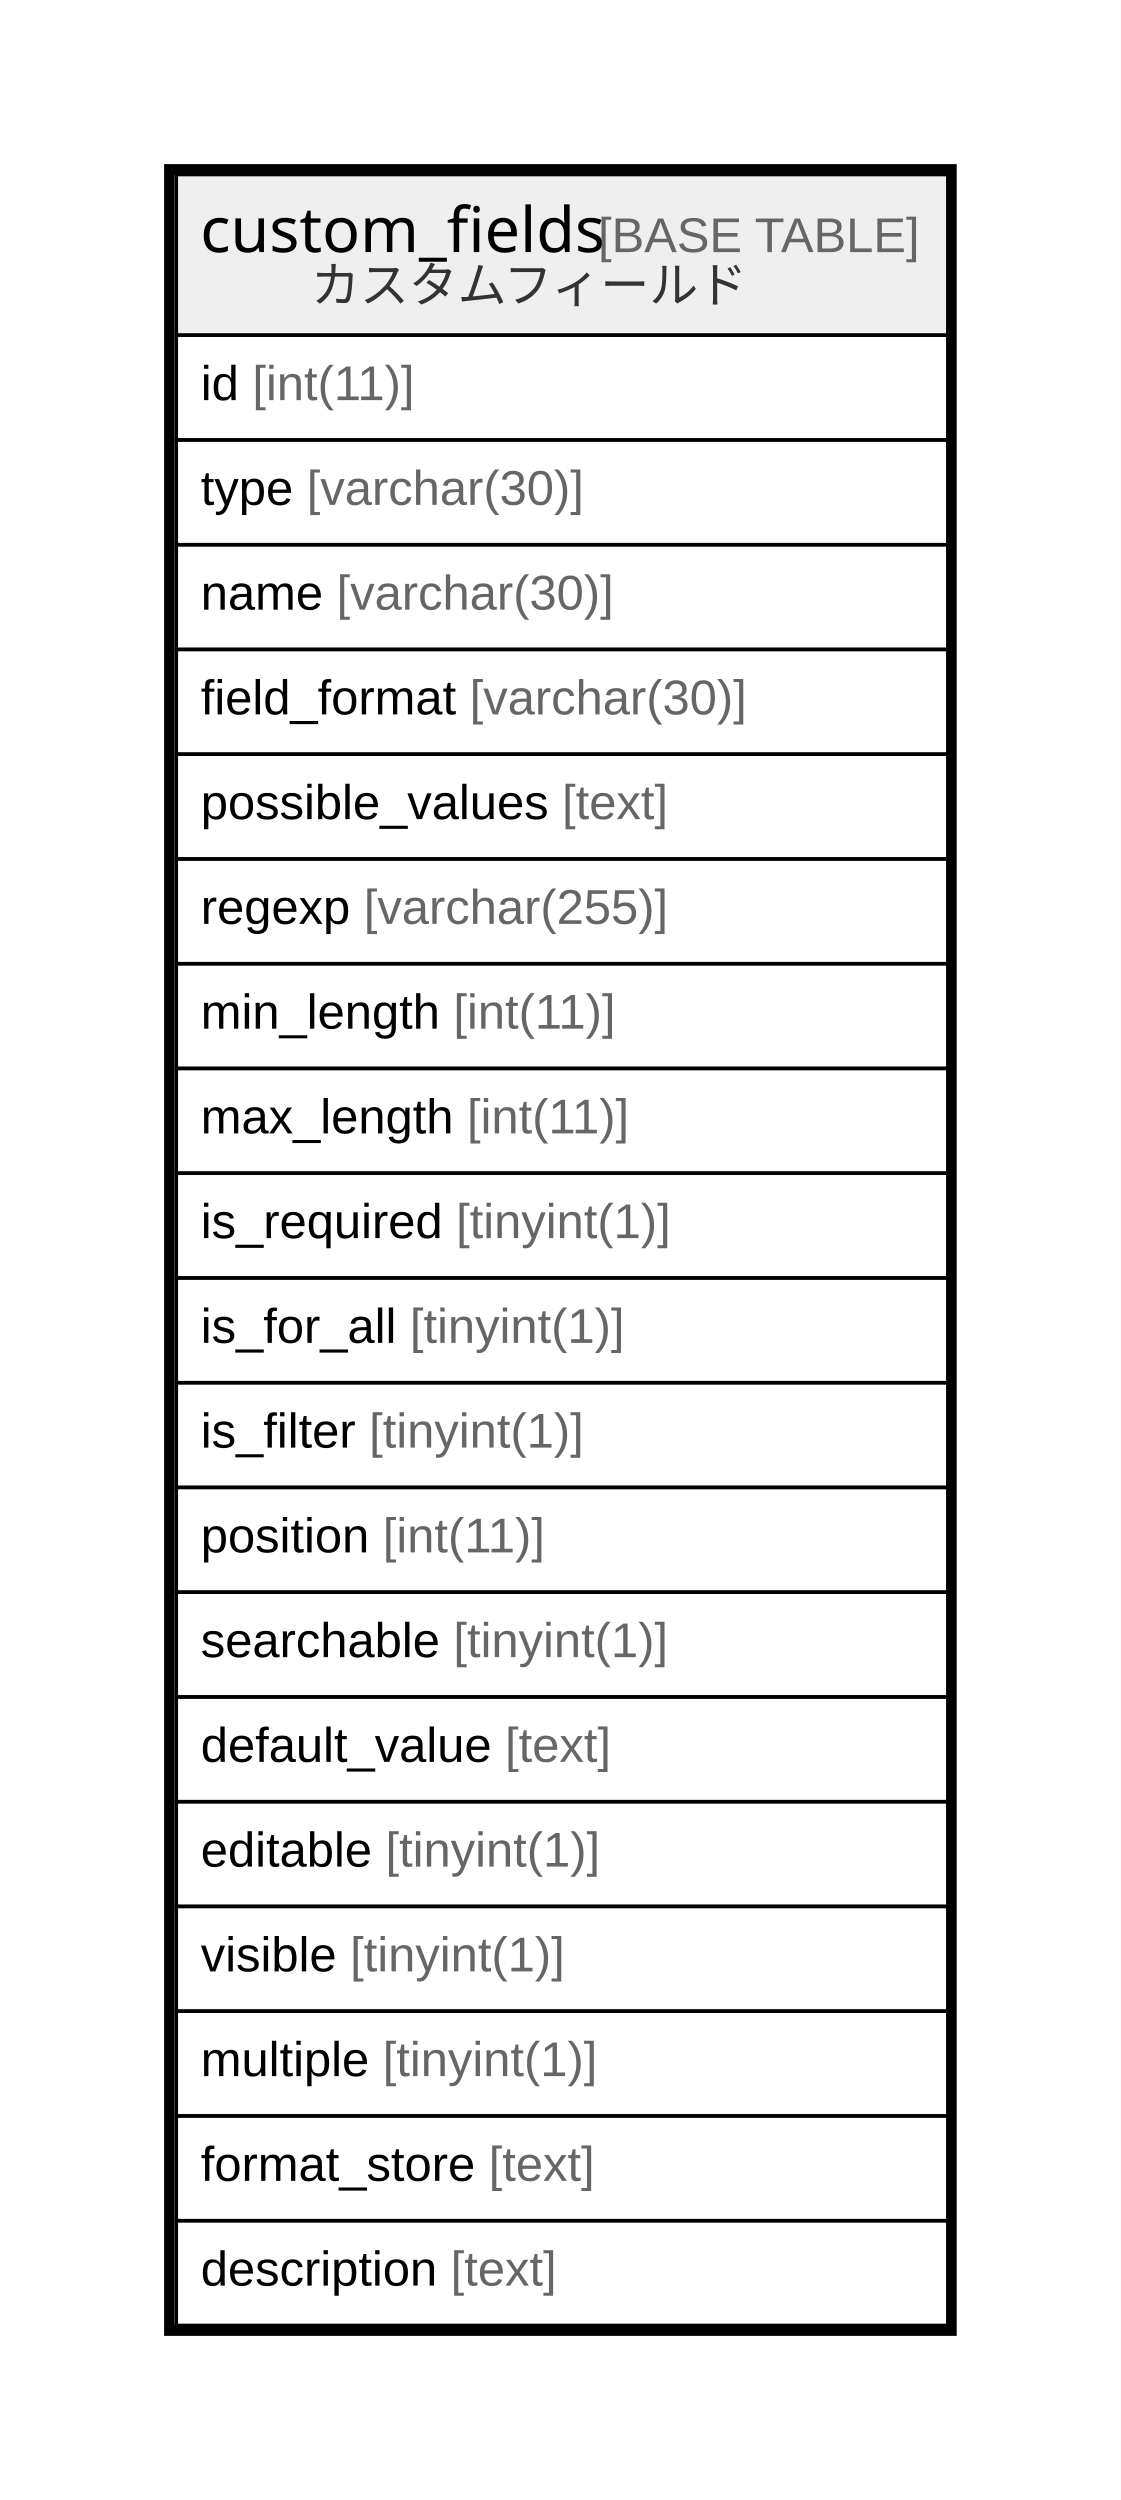
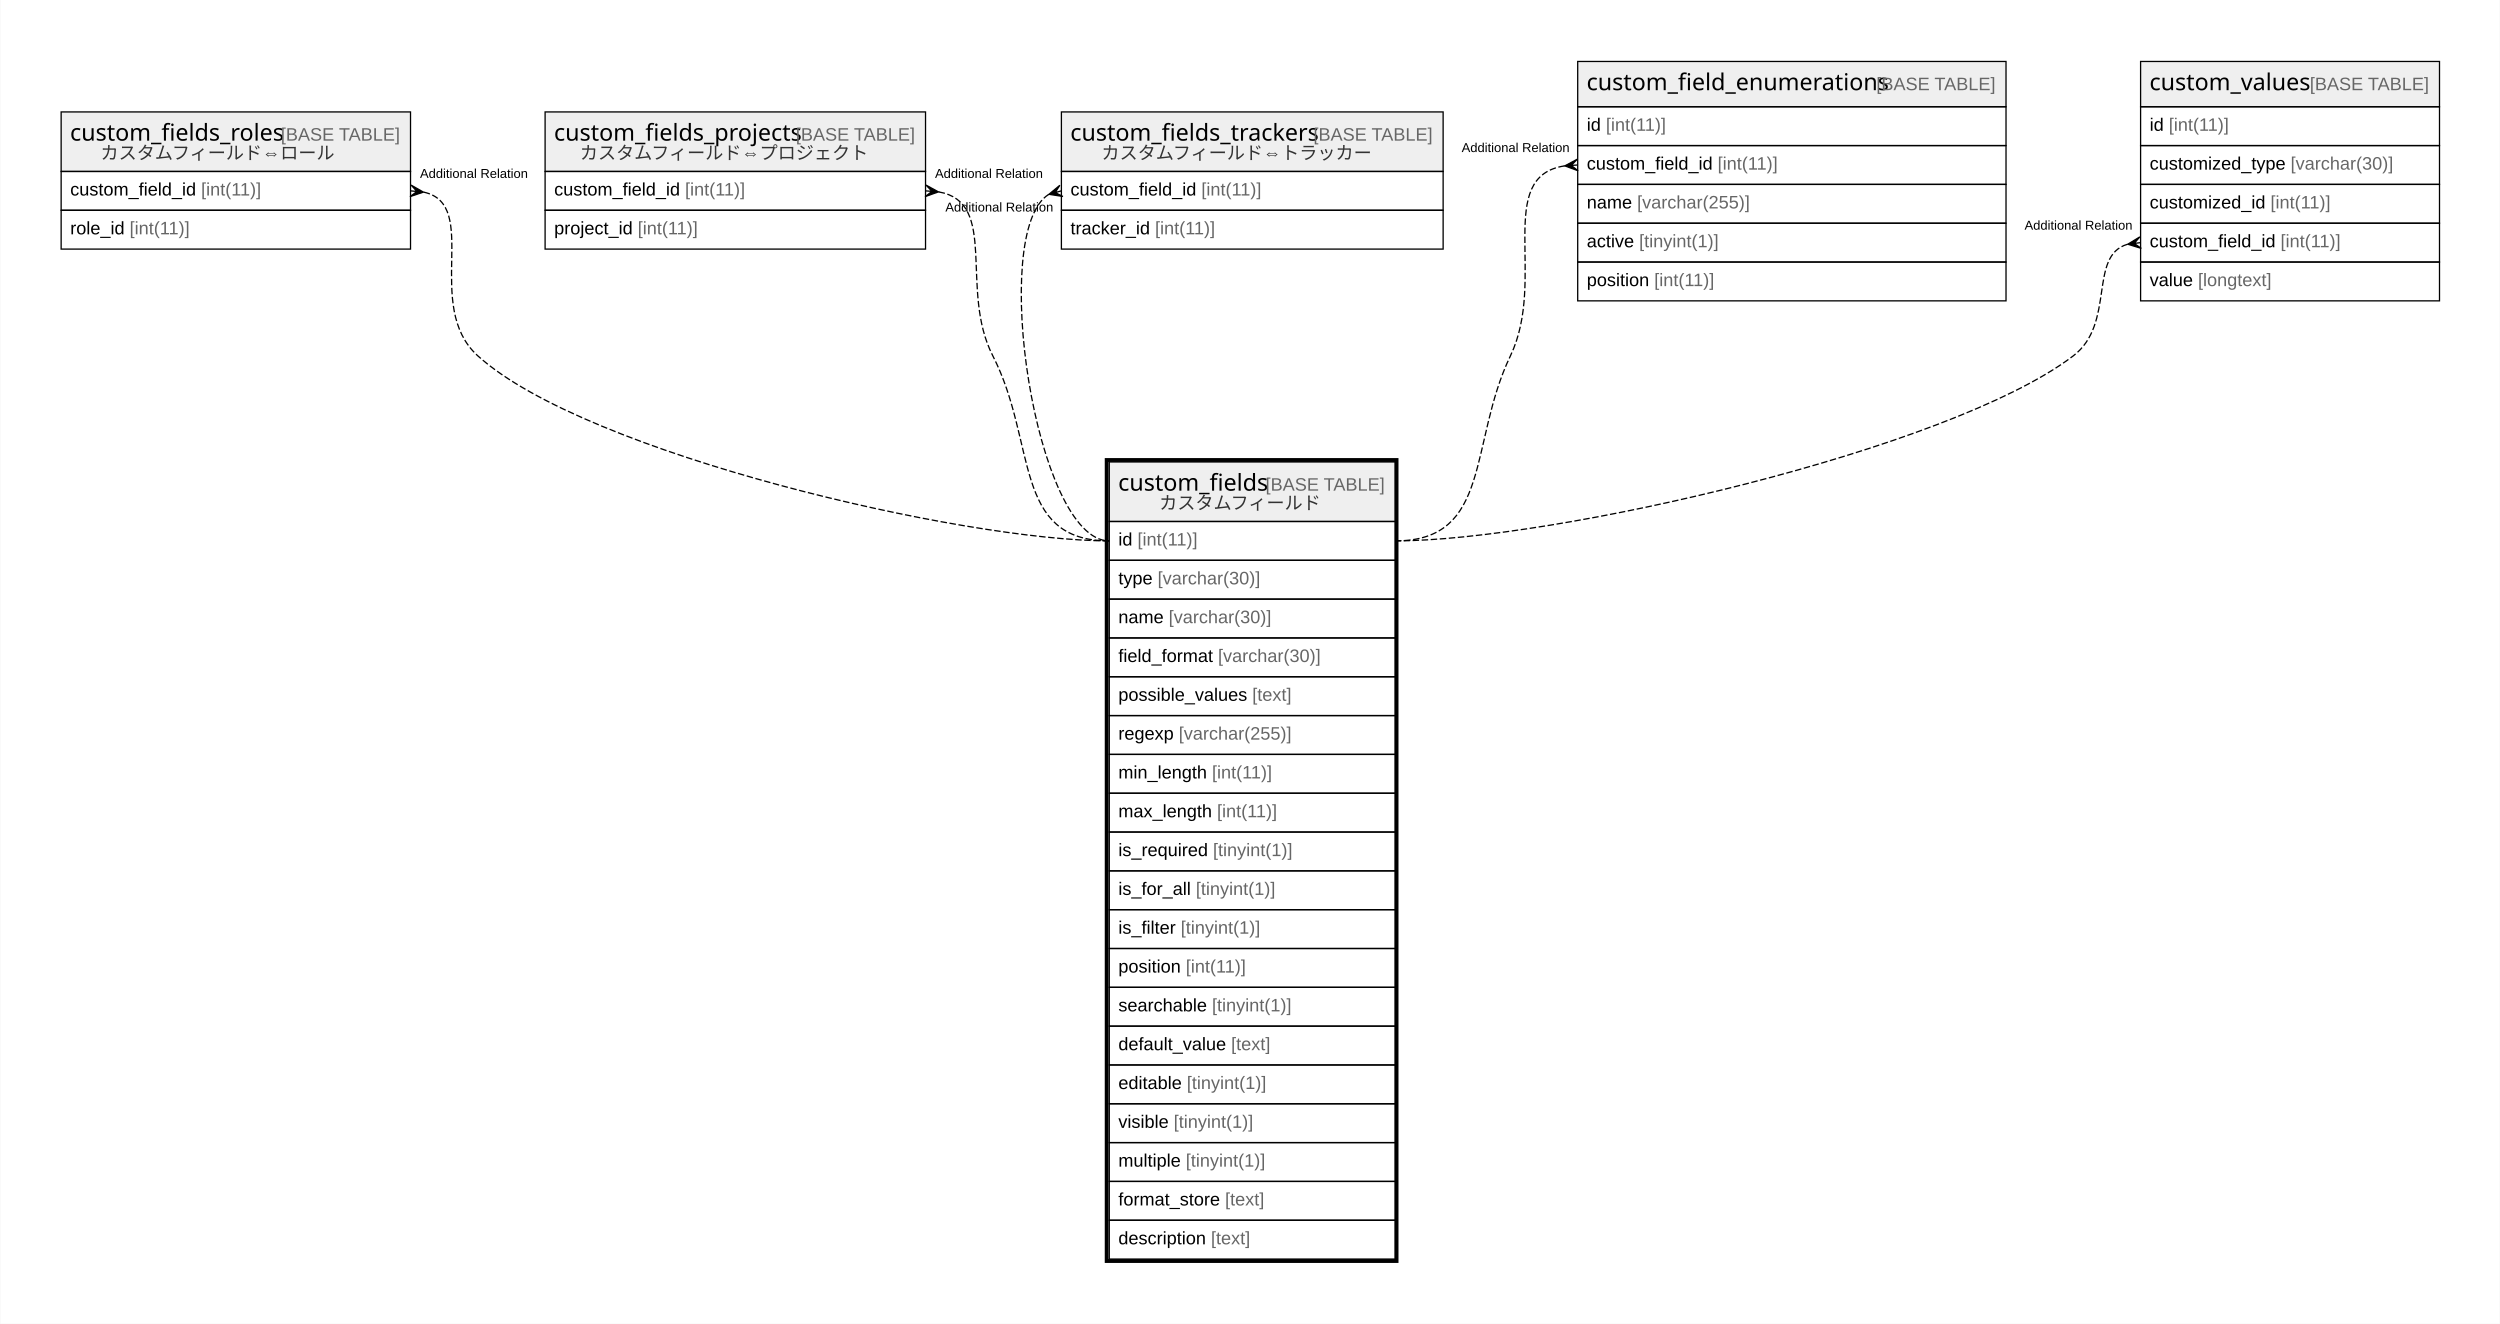
- <svg xmlns="http://www.w3.org/2000/svg" width="321pt" height="716pt" viewBox="0.00 0.00 321.00 716.00">
-   <g id="graph0" class="graph" transform="scale(1 1) rotate(0) translate(4 712)">
-     <polygon fill="#ffffff" stroke="transparent" points="-4,4 -4,-712 317,-712 317,4 -4,4" />
+ <svg xmlns="http://www.w3.org/2000/svg" width="1932pt" height="1023pt" viewBox="0.00 0.00 1931.50 1023.00">
+   <g id="graph0" class="graph" transform="scale(1 1) rotate(0) translate(4 1019)">
+     <polygon fill="#ffffff" stroke="transparent" points="-4,4 -4,-1019 1927.5,-1019 1927.5,4 -4,4" />
    <g id="node1" class="node">
-       <polygon fill="#efefef" stroke="transparent" points="46.5,-616 46.5,-662 267.5,-662 267.5,-616 46.5,-616" />
-       <polygon fill="none" stroke="#000000" points="46.5,-616 46.5,-662 267.5,-662 267.5,-616 46.5,-616" />
-       <text text-anchor="start" x="53.365" y="-639.8" font-family="Arial Bold" font-size="18.00" fill="#000000">custom_fields</text>
-       <text text-anchor="start" x="163.381" y="-639.8" font-family="Arial" font-size="14.00" fill="#000000"> </text>
-       <text text-anchor="start" x="167.272" y="-639.8" font-family="Arial" font-size="14.00" fill="#666666">[BASE TABLE]</text>
-       <text text-anchor="start" x="85.072" y="-625.4" font-family="Arial" font-size="14.00" fill="#333333">カスタムフィールド</text>
-       <polygon fill="none" stroke="#000000" points="46.5,-586 46.5,-616 267.5,-616 267.5,-586 46.5,-586" />
-       <text text-anchor="start" x="53.5" y="-597.4" font-family="Arial" font-size="14.00" fill="#000000">id </text>
-       <text text-anchor="start" x="68.28" y="-597.4" font-family="Arial" font-size="14.00" fill="#666666">[int(11)]</text>
-       <polygon fill="none" stroke="#000000" points="46.5,-556 46.5,-586 267.5,-586 267.5,-556 46.5,-556" />
-       <text text-anchor="start" x="53.5" y="-567.4" font-family="Arial" font-size="14.00" fill="#000000">type </text>
-       <text text-anchor="start" x="83.846" y="-567.4" font-family="Arial" font-size="14.00" fill="#666666">[varchar(30)]</text>
-       <polygon fill="none" stroke="#000000" points="46.5,-526 46.5,-556 267.5,-556 267.5,-526 46.5,-526" />
-       <text text-anchor="start" x="53.5" y="-537.4" font-family="Arial" font-size="14.00" fill="#000000">name </text>
-       <text text-anchor="start" x="92.399" y="-537.4" font-family="Arial" font-size="14.00" fill="#666666">[varchar(30)]</text>
-       <polygon fill="none" stroke="#000000" points="46.5,-496 46.5,-526 267.5,-526 267.5,-496 46.5,-496" />
-       <text text-anchor="start" x="53.5" y="-507.4" font-family="Arial" font-size="14.00" fill="#000000">field_format </text>
-       <text text-anchor="start" x="130.51" y="-507.4" font-family="Arial" font-size="14.00" fill="#666666">[varchar(30)]</text>
-       <polygon fill="none" stroke="#000000" points="46.5,-466 46.5,-496 267.5,-496 267.5,-466 46.5,-466" />
-       <text text-anchor="start" x="53.5" y="-477.4" font-family="Arial" font-size="14.00" fill="#000000">possible_values </text>
-       <text text-anchor="start" x="156.971" y="-477.4" font-family="Arial" font-size="14.00" fill="#666666">[text]</text>
-       <polygon fill="none" stroke="#000000" points="46.5,-436 46.5,-466 267.5,-466 267.5,-436 46.5,-436" />
-       <text text-anchor="start" x="53.5" y="-447.4" font-family="Arial" font-size="14.00" fill="#000000">regexp </text>
-       <text text-anchor="start" x="100.182" y="-447.4" font-family="Arial" font-size="14.00" fill="#666666">[varchar(255)]</text>
-       <polygon fill="none" stroke="#000000" points="46.5,-406 46.5,-436 267.5,-436 267.5,-406 46.5,-406" />
-       <text text-anchor="start" x="53.5" y="-417.4" font-family="Arial" font-size="14.00" fill="#000000">min_length </text>
-       <text text-anchor="start" x="125.851" y="-417.4" font-family="Arial" font-size="14.00" fill="#666666">[int(11)]</text>
-       <polygon fill="none" stroke="#000000" points="46.5,-376 46.5,-406 267.5,-406 267.5,-376 46.5,-376" />
-       <text text-anchor="start" x="53.5" y="-387.4" font-family="Arial" font-size="14.00" fill="#000000">max_length </text>
-       <text text-anchor="start" x="129.744" y="-387.4" font-family="Arial" font-size="14.00" fill="#666666">[int(11)]</text>
-       <polygon fill="none" stroke="#000000" points="46.5,-346 46.5,-376 267.5,-376 267.5,-346 46.5,-346" />
-       <text text-anchor="start" x="53.5" y="-357.4" font-family="Arial" font-size="14.00" fill="#000000">is_required </text>
-       <text text-anchor="start" x="126.621" y="-357.4" font-family="Arial" font-size="14.00" fill="#666666">[tinyint(1)]</text>
-       <polygon fill="none" stroke="#000000" points="46.5,-316 46.5,-346 267.5,-346 267.5,-316 46.5,-316" />
-       <text text-anchor="start" x="53.5" y="-327.4" font-family="Arial" font-size="14.00" fill="#000000">is_for_all </text>
-       <text text-anchor="start" x="113.392" y="-327.4" font-family="Arial" font-size="14.00" fill="#666666">[tinyint(1)]</text>
-       <polygon fill="none" stroke="#000000" points="46.5,-286 46.5,-316 267.5,-316 267.5,-286 46.5,-286" />
-       <text text-anchor="start" x="53.5" y="-297.4" font-family="Arial" font-size="14.00" fill="#000000">is_filter </text>
-       <text text-anchor="start" x="101.717" y="-297.4" font-family="Arial" font-size="14.00" fill="#666666">[tinyint(1)]</text>
-       <polygon fill="none" stroke="#000000" points="46.5,-256 46.5,-286 267.5,-286 267.5,-256 46.5,-256" />
-       <text text-anchor="start" x="53.5" y="-267.4" font-family="Arial" font-size="14.00" fill="#000000">position </text>
-       <text text-anchor="start" x="105.625" y="-267.4" font-family="Arial" font-size="14.00" fill="#666666">[int(11)]</text>
-       <polygon fill="none" stroke="#000000" points="46.5,-226 46.5,-256 267.5,-256 267.5,-226 46.5,-226" />
-       <text text-anchor="start" x="53.5" y="-237.4" font-family="Arial" font-size="14.00" fill="#000000">searchable </text>
-       <text text-anchor="start" x="125.853" y="-237.4" font-family="Arial" font-size="14.00" fill="#666666">[tinyint(1)]</text>
-       <polygon fill="none" stroke="#000000" points="46.5,-196 46.5,-226 267.5,-226 267.5,-196 46.5,-196" />
-       <text text-anchor="start" x="53.5" y="-207.4" font-family="Arial" font-size="14.00" fill="#000000">default_value </text>
-       <text text-anchor="start" x="140.646" y="-207.4" font-family="Arial" font-size="14.00" fill="#666666">[text]</text>
-       <polygon fill="none" stroke="#000000" points="46.5,-166 46.5,-196 267.5,-196 267.5,-166 46.5,-166" />
-       <text text-anchor="start" x="53.5" y="-177.4" font-family="Arial" font-size="14.00" fill="#000000">editable </text>
-       <text text-anchor="start" x="106.407" y="-177.4" font-family="Arial" font-size="14.00" fill="#666666">[tinyint(1)]</text>
-       <polygon fill="none" stroke="#000000" points="46.5,-136 46.5,-166 267.5,-166 267.5,-136 46.5,-136" />
-       <text text-anchor="start" x="53.5" y="-147.4" font-family="Arial" font-size="14.00" fill="#000000">visible </text>
-       <text text-anchor="start" x="96.276" y="-147.4" font-family="Arial" font-size="14.00" fill="#666666">[tinyint(1)]</text>
-       <polygon fill="none" stroke="#000000" points="46.5,-106 46.5,-136 267.5,-136 267.5,-106 46.5,-106" />
-       <text text-anchor="start" x="53.5" y="-117.4" font-family="Arial" font-size="14.00" fill="#000000">multiple </text>
-       <text text-anchor="start" x="105.609" y="-117.4" font-family="Arial" font-size="14.00" fill="#666666">[tinyint(1)]</text>
-       <polygon fill="none" stroke="#000000" points="46.5,-76 46.5,-106 267.5,-106 267.5,-76 46.5,-76" />
-       <text text-anchor="start" x="53.5" y="-87.4" font-family="Arial" font-size="14.00" fill="#000000">format_store </text>
-       <text text-anchor="start" x="135.957" y="-87.4" font-family="Arial" font-size="14.00" fill="#666666">[text]</text>
-       <polygon fill="none" stroke="#000000" points="46.5,-46 46.5,-76 267.5,-76 267.5,-46 46.5,-46" />
-       <text text-anchor="start" x="53.5" y="-57.4" font-family="Arial" font-size="14.00" fill="#000000">description </text>
-       <text text-anchor="start" x="125.068" y="-57.4" font-family="Arial" font-size="14.00" fill="#666666">[text]</text>
-       <polygon fill="none" stroke="#000000" stroke-width="3" points="44.5,-44.5 44.5,-663.5 268.5,-663.5 268.5,-44.5 44.5,-44.5" />
+       <polygon fill="#efefef" stroke="transparent" points="853,-616 853,-662 1074,-662 1074,-616 853,-616" />
+       <polygon fill="none" stroke="#000000" points="853,-616 853,-662 1074,-662 1074,-616 853,-616" />
+       <text text-anchor="start" x="859.865" y="-639.8" font-family="Arial Bold" font-size="18.00" fill="#000000">custom_fields</text>
+       <text text-anchor="start" x="969.881" y="-639.8" font-family="Arial" font-size="14.00" fill="#000000"> </text>
+       <text text-anchor="start" x="973.772" y="-639.8" font-family="Arial" font-size="14.00" fill="#666666">[BASE TABLE]</text>
+       <text text-anchor="start" x="891.572" y="-625.4" font-family="Arial" font-size="14.00" fill="#333333">カスタムフィールド</text>
+       <polygon fill="none" stroke="#000000" points="853,-586 853,-616 1074,-616 1074,-586 853,-586" />
+       <text text-anchor="start" x="860" y="-597.4" font-family="Arial" font-size="14.00" fill="#000000">id </text>
+       <text text-anchor="start" x="874.78" y="-597.4" font-family="Arial" font-size="14.00" fill="#666666">[int(11)]</text>
+       <polygon fill="none" stroke="#000000" points="853,-556 853,-586 1074,-586 1074,-556 853,-556" />
+       <text text-anchor="start" x="860" y="-567.4" font-family="Arial" font-size="14.00" fill="#000000">type </text>
+       <text text-anchor="start" x="890.346" y="-567.4" font-family="Arial" font-size="14.00" fill="#666666">[varchar(30)]</text>
+       <polygon fill="none" stroke="#000000" points="853,-526 853,-556 1074,-556 1074,-526 853,-526" />
+       <text text-anchor="start" x="860" y="-537.4" font-family="Arial" font-size="14.00" fill="#000000">name </text>
+       <text text-anchor="start" x="898.899" y="-537.4" font-family="Arial" font-size="14.00" fill="#666666">[varchar(30)]</text>
+       <polygon fill="none" stroke="#000000" points="853,-496 853,-526 1074,-526 1074,-496 853,-496" />
+       <text text-anchor="start" x="860" y="-507.4" font-family="Arial" font-size="14.00" fill="#000000">field_format </text>
+       <text text-anchor="start" x="937.01" y="-507.4" font-family="Arial" font-size="14.00" fill="#666666">[varchar(30)]</text>
+       <polygon fill="none" stroke="#000000" points="853,-466 853,-496 1074,-496 1074,-466 853,-466" />
+       <text text-anchor="start" x="860" y="-477.4" font-family="Arial" font-size="14.00" fill="#000000">possible_values </text>
+       <text text-anchor="start" x="963.471" y="-477.4" font-family="Arial" font-size="14.00" fill="#666666">[text]</text>
+       <polygon fill="none" stroke="#000000" points="853,-436 853,-466 1074,-466 1074,-436 853,-436" />
+       <text text-anchor="start" x="860" y="-447.4" font-family="Arial" font-size="14.00" fill="#000000">regexp </text>
+       <text text-anchor="start" x="906.682" y="-447.4" font-family="Arial" font-size="14.00" fill="#666666">[varchar(255)]</text>
+       <polygon fill="none" stroke="#000000" points="853,-406 853,-436 1074,-436 1074,-406 853,-406" />
+       <text text-anchor="start" x="860" y="-417.4" font-family="Arial" font-size="14.00" fill="#000000">min_length </text>
+       <text text-anchor="start" x="932.351" y="-417.4" font-family="Arial" font-size="14.00" fill="#666666">[int(11)]</text>
+       <polygon fill="none" stroke="#000000" points="853,-376 853,-406 1074,-406 1074,-376 853,-376" />
+       <text text-anchor="start" x="860" y="-387.4" font-family="Arial" font-size="14.00" fill="#000000">max_length </text>
+       <text text-anchor="start" x="936.244" y="-387.4" font-family="Arial" font-size="14.00" fill="#666666">[int(11)]</text>
+       <polygon fill="none" stroke="#000000" points="853,-346 853,-376 1074,-376 1074,-346 853,-346" />
+       <text text-anchor="start" x="860" y="-357.4" font-family="Arial" font-size="14.00" fill="#000000">is_required </text>
+       <text text-anchor="start" x="933.121" y="-357.4" font-family="Arial" font-size="14.00" fill="#666666">[tinyint(1)]</text>
+       <polygon fill="none" stroke="#000000" points="853,-316 853,-346 1074,-346 1074,-316 853,-316" />
+       <text text-anchor="start" x="860" y="-327.4" font-family="Arial" font-size="14.00" fill="#000000">is_for_all </text>
+       <text text-anchor="start" x="919.892" y="-327.4" font-family="Arial" font-size="14.00" fill="#666666">[tinyint(1)]</text>
+       <polygon fill="none" stroke="#000000" points="853,-286 853,-316 1074,-316 1074,-286 853,-286" />
+       <text text-anchor="start" x="860" y="-297.4" font-family="Arial" font-size="14.00" fill="#000000">is_filter </text>
+       <text text-anchor="start" x="908.217" y="-297.4" font-family="Arial" font-size="14.00" fill="#666666">[tinyint(1)]</text>
+       <polygon fill="none" stroke="#000000" points="853,-256 853,-286 1074,-286 1074,-256 853,-256" />
+       <text text-anchor="start" x="860" y="-267.4" font-family="Arial" font-size="14.00" fill="#000000">position </text>
+       <text text-anchor="start" x="912.125" y="-267.4" font-family="Arial" font-size="14.00" fill="#666666">[int(11)]</text>
+       <polygon fill="none" stroke="#000000" points="853,-226 853,-256 1074,-256 1074,-226 853,-226" />
+       <text text-anchor="start" x="860" y="-237.4" font-family="Arial" font-size="14.00" fill="#000000">searchable </text>
+       <text text-anchor="start" x="932.353" y="-237.4" font-family="Arial" font-size="14.00" fill="#666666">[tinyint(1)]</text>
+       <polygon fill="none" stroke="#000000" points="853,-196 853,-226 1074,-226 1074,-196 853,-196" />
+       <text text-anchor="start" x="860" y="-207.4" font-family="Arial" font-size="14.00" fill="#000000">default_value </text>
+       <text text-anchor="start" x="947.146" y="-207.4" font-family="Arial" font-size="14.00" fill="#666666">[text]</text>
+       <polygon fill="none" stroke="#000000" points="853,-166 853,-196 1074,-196 1074,-166 853,-166" />
+       <text text-anchor="start" x="860" y="-177.4" font-family="Arial" font-size="14.00" fill="#000000">editable </text>
+       <text text-anchor="start" x="912.907" y="-177.4" font-family="Arial" font-size="14.00" fill="#666666">[tinyint(1)]</text>
+       <polygon fill="none" stroke="#000000" points="853,-136 853,-166 1074,-166 1074,-136 853,-136" />
+       <text text-anchor="start" x="860" y="-147.4" font-family="Arial" font-size="14.00" fill="#000000">visible </text>
+       <text text-anchor="start" x="902.776" y="-147.4" font-family="Arial" font-size="14.00" fill="#666666">[tinyint(1)]</text>
+       <polygon fill="none" stroke="#000000" points="853,-106 853,-136 1074,-136 1074,-106 853,-106" />
+       <text text-anchor="start" x="860" y="-117.4" font-family="Arial" font-size="14.00" fill="#000000">multiple </text>
+       <text text-anchor="start" x="912.109" y="-117.4" font-family="Arial" font-size="14.00" fill="#666666">[tinyint(1)]</text>
+       <polygon fill="none" stroke="#000000" points="853,-76 853,-106 1074,-106 1074,-76 853,-76" />
+       <text text-anchor="start" x="860" y="-87.4" font-family="Arial" font-size="14.00" fill="#000000">format_store </text>
+       <text text-anchor="start" x="942.457" y="-87.4" font-family="Arial" font-size="14.00" fill="#666666">[text]</text>
+       <polygon fill="none" stroke="#000000" points="853,-46 853,-76 1074,-76 1074,-46 853,-46" />
+       <text text-anchor="start" x="860" y="-57.4" font-family="Arial" font-size="14.00" fill="#000000">description </text>
+       <text text-anchor="start" x="931.568" y="-57.4" font-family="Arial" font-size="14.00" fill="#666666">[text]</text>
+       <polygon fill="none" stroke="#000000" stroke-width="3" points="851,-44.5 851,-663.5 1075,-663.5 1075,-44.5 851,-44.5" />
+     </g>
+     <g id="node2" class="node">
+       <polygon fill="#efefef" stroke="transparent" points="43,-886.5 43,-932.5 313,-932.5 313,-886.5 43,-886.5" />
+       <polygon fill="none" stroke="#000000" points="43,-886.5 43,-932.5 313,-932.5 313,-886.5 43,-886.5" />
+       <text text-anchor="start" x="49.863" y="-910.3" font-family="Arial Bold" font-size="18.00" fill="#000000">custom_fields_roles</text>
+       <text text-anchor="start" x="208.884" y="-910.3" font-family="Arial" font-size="14.00" fill="#000000"> </text>
+       <text text-anchor="start" x="212.774" y="-910.3" font-family="Arial" font-size="14.00" fill="#666666">[BASE TABLE]</text>
+       <text text-anchor="start" x="73.411" y="-895.9" font-family="Arial" font-size="14.00" fill="#333333">カスタムフィールド⇔ロール</text>
+       <polygon fill="none" stroke="#000000" points="43,-856.5 43,-886.5 313,-886.5 313,-856.5 43,-856.5" />
+       <text text-anchor="start" x="50" y="-867.9" font-family="Arial" font-size="14.00" fill="#000000">custom_field_id </text>
+       <text text-anchor="start" x="151.13" y="-867.9" font-family="Arial" font-size="14.00" fill="#666666">[int(11)]</text>
+       <polygon fill="none" stroke="#000000" points="43,-826.5 43,-856.5 313,-856.5 313,-826.5 43,-826.5" />
+       <text text-anchor="start" x="50" y="-837.9" font-family="Arial" font-size="14.00" fill="#000000">role_id </text>
+       <text text-anchor="start" x="95.895" y="-837.9" font-family="Arial" font-size="14.00" fill="#666666">[int(11)]</text>
+     </g>
+     <g id="edge1" class="edge">
+       <path fill="none" stroke="#000000" stroke-dasharray="5,2" d="M323.17,-870.519C367.761,-860.866 322.412,-782.444 365,-744 448.883,-668.279 739.995,-601 853,-601" />
+       <polygon fill="#000000" stroke="#000000" points="322.954,-870.539 312.568,-867.021 317.977,-871.02 313,-871.5 313,-871.5 313,-871.5 317.977,-871.02 313.432,-875.979 322.954,-870.539 322.954,-870.539" />
+       <text text-anchor="start" x="320.325" y="-881.5" font-family="Arial" font-size="10.00" fill="#000000">Additional Relation</text>
+     </g>
+     <g id="node3" class="node">
+       <polygon fill="#efefef" stroke="transparent" points="417,-886.5 417,-932.5 711,-932.5 711,-886.5 417,-886.5" />
+       <polygon fill="none" stroke="#000000" points="417,-886.5 417,-932.5 711,-932.5 711,-886.5 417,-886.5" />
+       <text text-anchor="start" x="423.858" y="-910.3" font-family="Arial Bold" font-size="18.00" fill="#000000">custom_fields_projects</text>
+       <text text-anchor="start" x="606.888" y="-910.3" font-family="Arial" font-size="14.00" fill="#000000"> </text>
+       <text text-anchor="start" x="610.778" y="-910.3" font-family="Arial" font-size="14.00" fill="#666666">[BASE TABLE]</text>
+       <text text-anchor="start" x="443.863" y="-895.9" font-family="Arial" font-size="14.00" fill="#333333">カスタムフィールド⇔プロジェクト</text>
+       <polygon fill="none" stroke="#000000" points="417,-856.5 417,-886.5 711,-886.5 711,-856.5 417,-856.5" />
+       <text text-anchor="start" x="424" y="-867.9" font-family="Arial" font-size="14.00" fill="#000000">custom_field_id </text>
+       <text text-anchor="start" x="525.13" y="-867.9" font-family="Arial" font-size="14.00" fill="#666666">[int(11)]</text>
+       <polygon fill="none" stroke="#000000" points="417,-826.5 417,-856.5 711,-856.5 711,-826.5 417,-826.5" />
+       <text text-anchor="start" x="424" y="-837.9" font-family="Arial" font-size="14.00" fill="#000000">project_id </text>
+       <text text-anchor="start" x="488.568" y="-837.9" font-family="Arial" font-size="14.00" fill="#666666">[int(11)]</text>
+     </g>
+     <g id="edge2" class="edge">
+       <path fill="none" stroke="#000000" stroke-dasharray="5,2" d="M721.071,-870.717C767.937,-862.721 736.732,-795.141 763,-744 797.31,-677.201 777.905,-601 853,-601" />
+       <polygon fill="#000000" stroke="#000000" points="720.97,-870.725 710.651,-867.014 715.985,-871.112 711,-871.5 711,-871.5 711,-871.5 715.985,-871.112 711.349,-875.986 720.97,-870.725 720.97,-870.725" />
+       <text text-anchor="start" x="718.324" y="-881.5" font-family="Arial" font-size="10.00" fill="#000000">Additional Relation</text>
+     </g>
+     <g id="node4" class="node">
+       <polygon fill="#efefef" stroke="transparent" points="816,-886.5 816,-932.5 1111,-932.5 1111,-886.5 816,-886.5" />
+       <polygon fill="none" stroke="#000000" points="816,-886.5 816,-932.5 1111,-932.5 1111,-886.5 816,-886.5" />
+       <text text-anchor="start" x="822.862" y="-910.3" font-family="Arial Bold" font-size="18.00" fill="#000000">custom_fields_trackers</text>
+       <text text-anchor="start" x="1006.884" y="-910.3" font-family="Arial" font-size="14.00" fill="#000000"> </text>
+       <text text-anchor="start" x="1010.774" y="-910.3" font-family="Arial" font-size="14.00" fill="#666666">[BASE TABLE]</text>
+       <text text-anchor="start" x="846.945" y="-895.9" font-family="Arial" font-size="14.00" fill="#333333">カスタムフィールド⇔トラッカー</text>
+       <polygon fill="none" stroke="#000000" points="816,-856.5 816,-886.5 1111,-886.5 1111,-856.5 816,-856.5" />
+       <text text-anchor="start" x="823" y="-867.9" font-family="Arial" font-size="14.00" fill="#000000">custom_field_id </text>
+       <text text-anchor="start" x="924.13" y="-867.9" font-family="Arial" font-size="14.00" fill="#666666">[int(11)]</text>
+       <polygon fill="none" stroke="#000000" points="816,-826.5 816,-856.5 1111,-856.5 1111,-826.5 816,-826.5" />
+       <text text-anchor="start" x="823" y="-837.9" font-family="Arial" font-size="14.00" fill="#000000">tracker_id </text>
+       <text text-anchor="start" x="888.339" y="-837.9" font-family="Arial" font-size="14.00" fill="#666666">[int(11)]</text>
+     </g>
+     <g id="edge3" class="edge">
+       <path fill="none" stroke="#000000" stroke-dasharray="5,2" d="M806.326,-868.823C759.746,-840.73 795.884,-601 853,-601" />
+       <polygon fill="#000000" stroke="#000000" points="806.362,-868.833 814.8,-875.837 811.181,-870.166 816,-871.5 816,-871.5 816,-871.5 811.181,-870.166 817.2,-867.163 806.362,-868.833 806.362,-868.833" />
+       <text text-anchor="start" x="726.324" y="-855.5" font-family="Arial" font-size="10.00" fill="#000000">Additional Relation</text>
+     </g>
+     <g id="node5" class="node">
+       <polygon fill="#efefef" stroke="transparent" points="1215,-936.5 1215,-971.5 1546,-971.5 1546,-936.5 1215,-936.5" />
+       <polygon fill="none" stroke="#000000" points="1215,-936.5 1215,-971.5 1546,-971.5 1546,-936.5 1215,-936.5" />
+       <text text-anchor="start" x="1221.85" y="-949.3" font-family="Arial Bold" font-size="18.00" fill="#000000">custom_field_enumerations</text>
+       <text text-anchor="start" x="1441.896" y="-949.3" font-family="Arial" font-size="14.00" fill="#000000"> </text>
+       <text text-anchor="start" x="1445.787" y="-949.3" font-family="Arial" font-size="14.00" fill="#666666">[BASE TABLE]</text>
+       <polygon fill="none" stroke="#000000" points="1215,-906.5 1215,-936.5 1546,-936.5 1546,-906.5 1215,-906.5" />
+       <text text-anchor="start" x="1222" y="-917.9" font-family="Arial" font-size="14.00" fill="#000000">id </text>
+       <text text-anchor="start" x="1236.78" y="-917.9" font-family="Arial" font-size="14.00" fill="#666666">[int(11)]</text>
+       <polygon fill="none" stroke="#000000" points="1215,-876.5 1215,-906.5 1546,-906.5 1546,-876.5 1215,-876.5" />
+       <text text-anchor="start" x="1222" y="-887.9" font-family="Arial" font-size="14.00" fill="#000000">custom_field_id </text>
+       <text text-anchor="start" x="1323.13" y="-887.9" font-family="Arial" font-size="14.00" fill="#666666">[int(11)]</text>
+       <polygon fill="none" stroke="#000000" points="1215,-846.5 1215,-876.5 1546,-876.5 1546,-846.5 1215,-846.5" />
+       <text text-anchor="start" x="1222" y="-857.9" font-family="Arial" font-size="14.00" fill="#000000">name </text>
+       <text text-anchor="start" x="1260.899" y="-857.9" font-family="Arial" font-size="14.00" fill="#666666">[varchar(255)]</text>
+       <polygon fill="none" stroke="#000000" points="1215,-816.5 1215,-846.5 1546,-846.5 1546,-816.5 1215,-816.5" />
+       <text text-anchor="start" x="1222" y="-827.9" font-family="Arial" font-size="14.00" fill="#000000">active </text>
+       <text text-anchor="start" x="1262.453" y="-827.9" font-family="Arial" font-size="14.00" fill="#666666">[tinyint(1)]</text>
+       <polygon fill="none" stroke="#000000" points="1215,-786.5 1215,-816.5 1546,-816.5 1546,-786.5 1215,-786.5" />
+       <text text-anchor="start" x="1222" y="-797.9" font-family="Arial" font-size="14.00" fill="#000000">position </text>
+       <text text-anchor="start" x="1274.125" y="-797.9" font-family="Arial" font-size="14.00" fill="#666666">[int(11)]</text>
+     </g>
+     <g id="edge4" class="edge">
+       <path fill="none" stroke="#000000" stroke-dasharray="5,2" d="M1204.952,-890.808C1150.295,-882.613 1191.511,-803.352 1163,-744 1130.585,-676.522 1148.86,-601 1074,-601" />
+       <polygon fill="#000000" stroke="#000000" points="1205.024,-890.813 1214.691,-895.989 1210.012,-891.156 1215,-891.5 1215,-891.5 1215,-891.5 1210.012,-891.156 1215.309,-887.011 1205.024,-890.813 1205.024,-890.813" />
+       <text text-anchor="start" x="1125.324" y="-901.5" font-family="Arial" font-size="10.00" fill="#000000">Additional Relation</text>
+     </g>
+     <g id="node6" class="node">
+       <polygon fill="#efefef" stroke="transparent" points="1650,-936.5 1650,-971.5 1881,-971.5 1881,-936.5 1650,-936.5" />
+       <polygon fill="none" stroke="#000000" points="1650,-936.5 1650,-971.5 1881,-971.5 1881,-936.5 1650,-936.5" />
+       <text text-anchor="start" x="1656.86" y="-949.3" font-family="Arial Bold" font-size="18.00" fill="#000000">custom_values</text>
+       <text text-anchor="start" x="1776.886" y="-949.3" font-family="Arial" font-size="14.00" fill="#000000"> </text>
+       <text text-anchor="start" x="1780.777" y="-949.3" font-family="Arial" font-size="14.00" fill="#666666">[BASE TABLE]</text>
+       <polygon fill="none" stroke="#000000" points="1650,-906.5 1650,-936.5 1881,-936.5 1881,-906.5 1650,-906.5" />
+       <text text-anchor="start" x="1657" y="-917.9" font-family="Arial" font-size="14.00" fill="#000000">id </text>
+       <text text-anchor="start" x="1671.78" y="-917.9" font-family="Arial" font-size="14.00" fill="#666666">[int(11)]</text>
+       <polygon fill="none" stroke="#000000" points="1650,-876.5 1650,-906.5 1881,-906.5 1881,-876.5 1650,-876.5" />
+       <text text-anchor="start" x="1657" y="-887.9" font-family="Arial" font-size="14.00" fill="#000000">customized_type </text>
+       <text text-anchor="start" x="1765.917" y="-887.9" font-family="Arial" font-size="14.00" fill="#666666">[varchar(30)]</text>
+       <polygon fill="none" stroke="#000000" points="1650,-846.5 1650,-876.5 1881,-876.5 1881,-846.5 1650,-846.5" />
+       <text text-anchor="start" x="1657" y="-857.9" font-family="Arial" font-size="14.00" fill="#000000">customized_id </text>
+       <text text-anchor="start" x="1750.351" y="-857.9" font-family="Arial" font-size="14.00" fill="#666666">[int(11)]</text>
+       <polygon fill="none" stroke="#000000" points="1650,-816.5 1650,-846.5 1881,-846.5 1881,-816.5 1650,-816.5" />
+       <text text-anchor="start" x="1657" y="-827.9" font-family="Arial" font-size="14.00" fill="#000000">custom_field_id </text>
+       <text text-anchor="start" x="1758.13" y="-827.9" font-family="Arial" font-size="14.00" fill="#666666">[int(11)]</text>
+       <polygon fill="none" stroke="#000000" points="1650,-786.5 1650,-816.5 1881,-816.5 1881,-786.5 1650,-786.5" />
+       <text text-anchor="start" x="1657" y="-797.9" font-family="Arial" font-size="14.00" fill="#000000">value </text>
+       <text text-anchor="start" x="1694.345" y="-797.9" font-family="Arial" font-size="14.00" fill="#666666">[longtext]</text>
+     </g>
+     <g id="edge5" class="edge">
+       <path fill="none" stroke="#000000" stroke-dasharray="5,2" d="M1639.899,-830.227C1609.305,-821.411 1630.906,-769.041 1598,-744 1501.947,-670.904 1194.703,-601 1074,-601" />
+       <polygon fill="#000000" stroke="#000000" points="1640.078,-830.25 1649.437,-835.965 1645.039,-830.875 1650,-831.5 1650,-831.5 1650,-831.5 1645.039,-830.875 1650.563,-827.035 1640.078,-830.25 1640.078,-830.25" />
+       <text text-anchor="start" x="1560.324" y="-841.5" font-family="Arial" font-size="10.00" fill="#000000">Additional Relation</text>
    </g>
  </g>
</svg>
